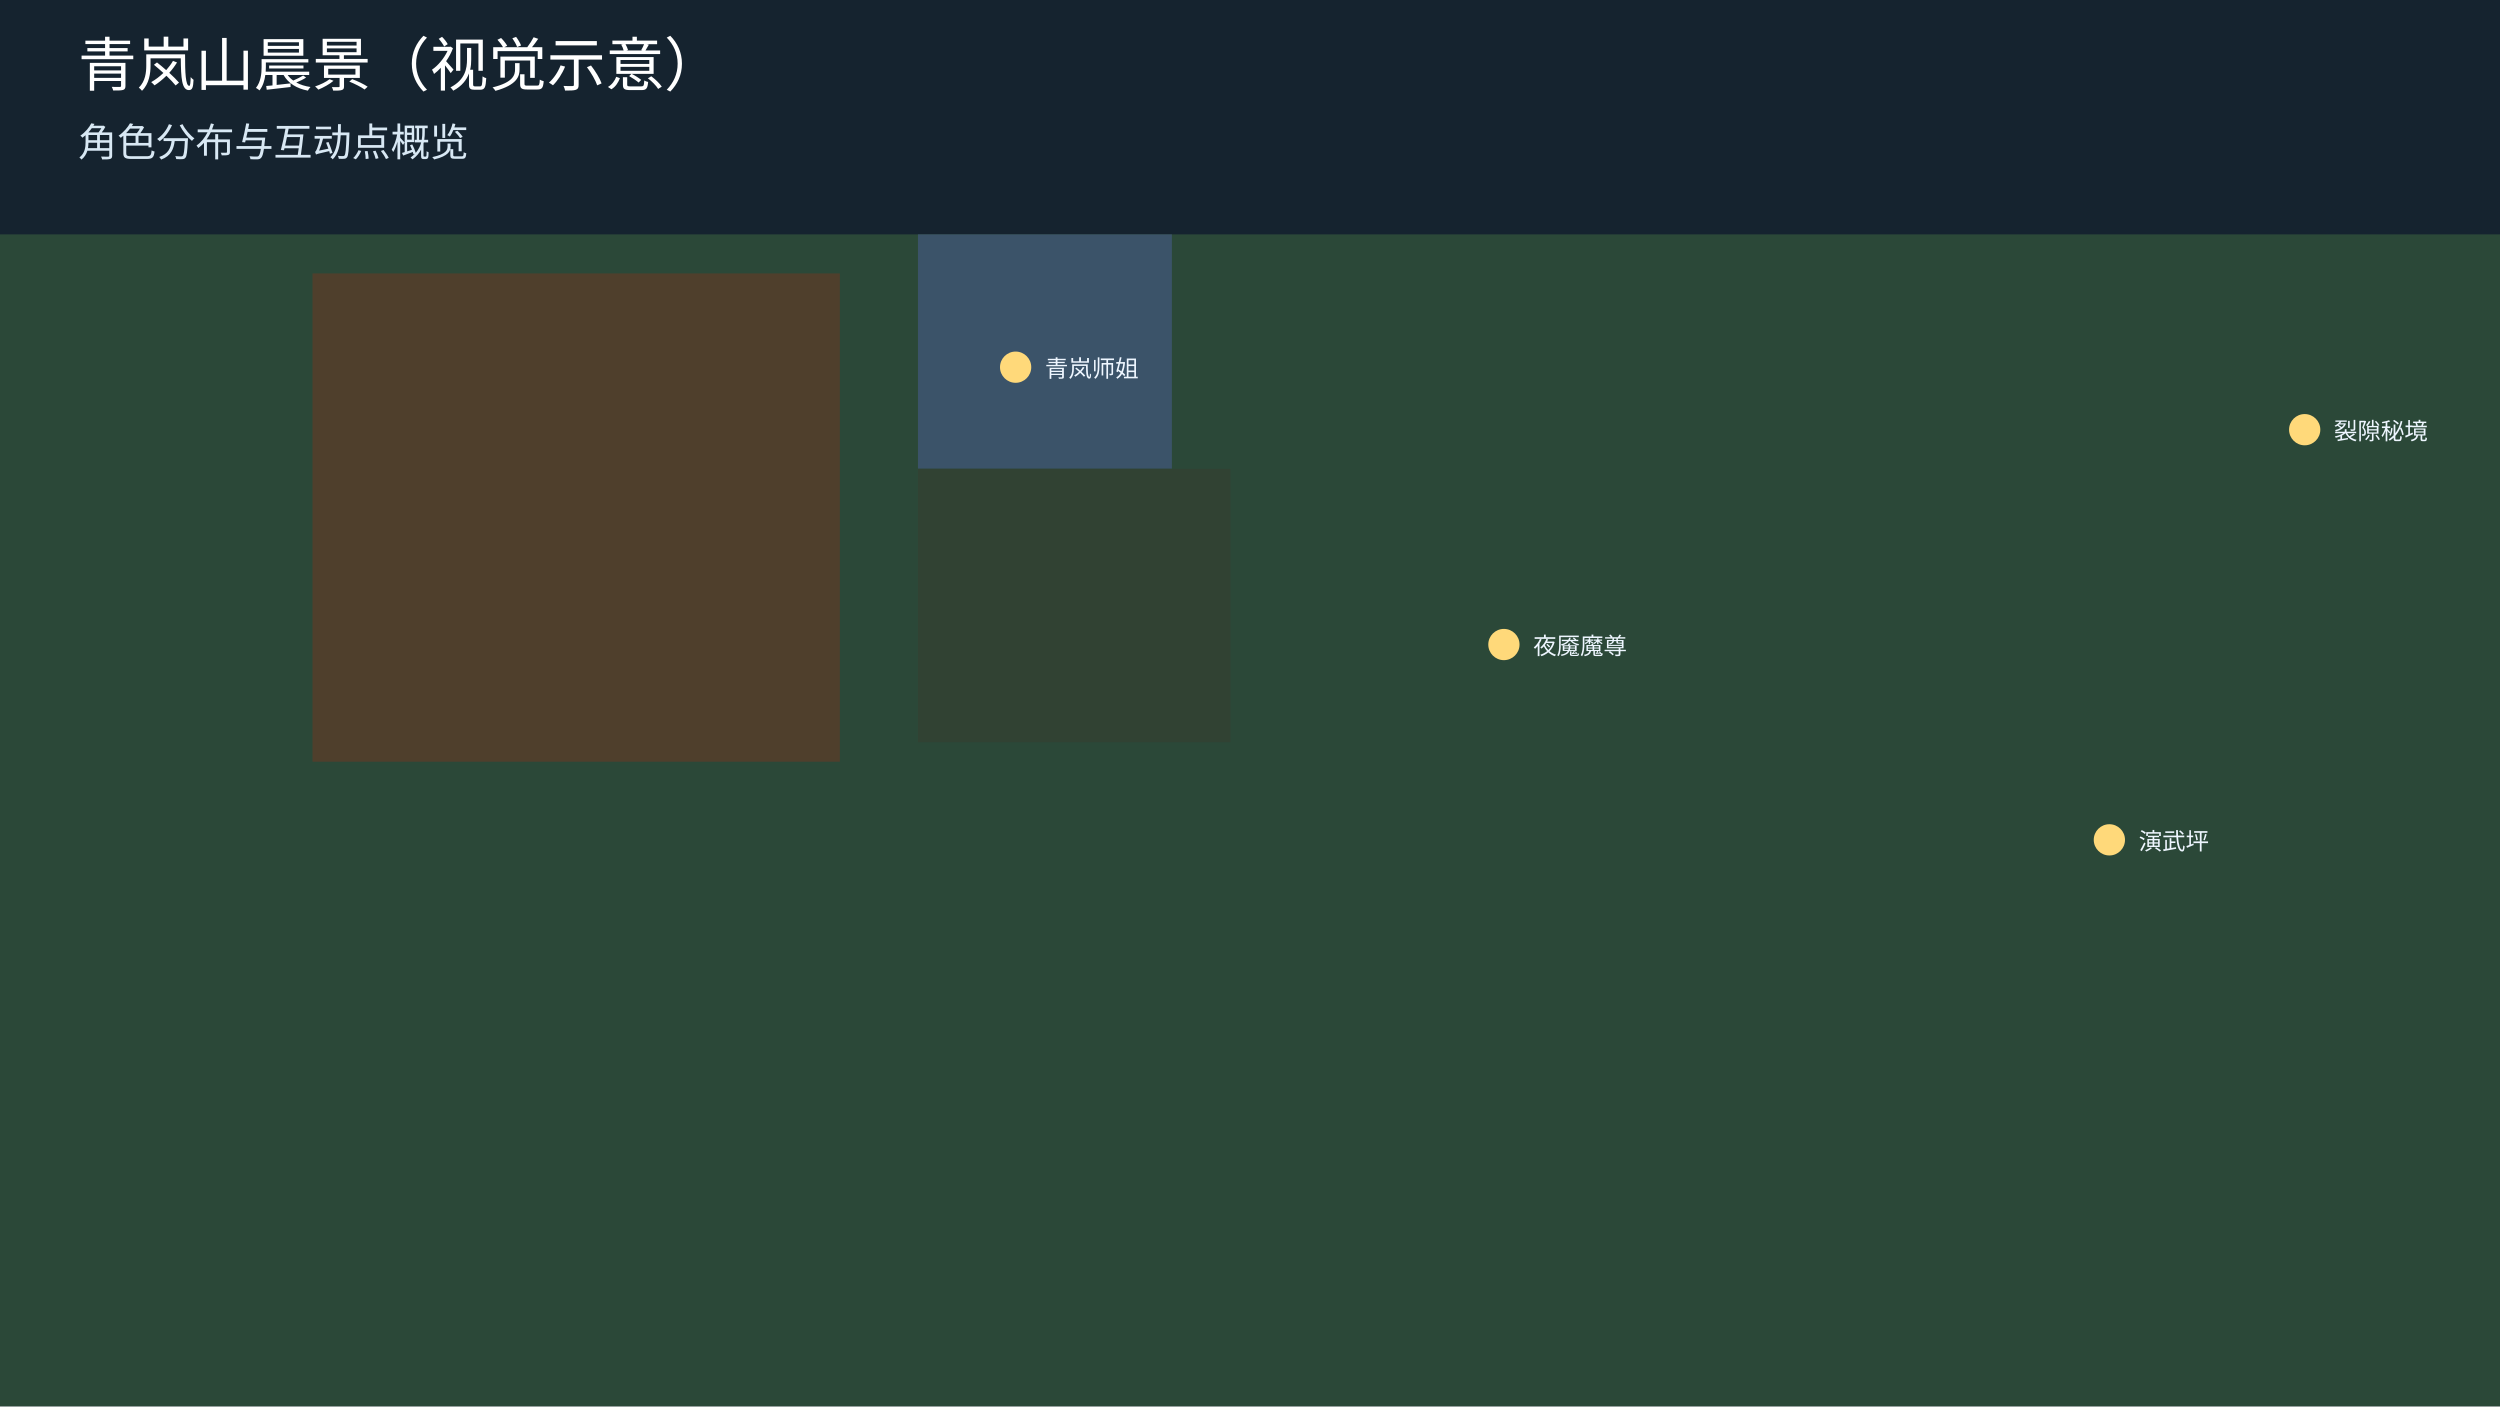
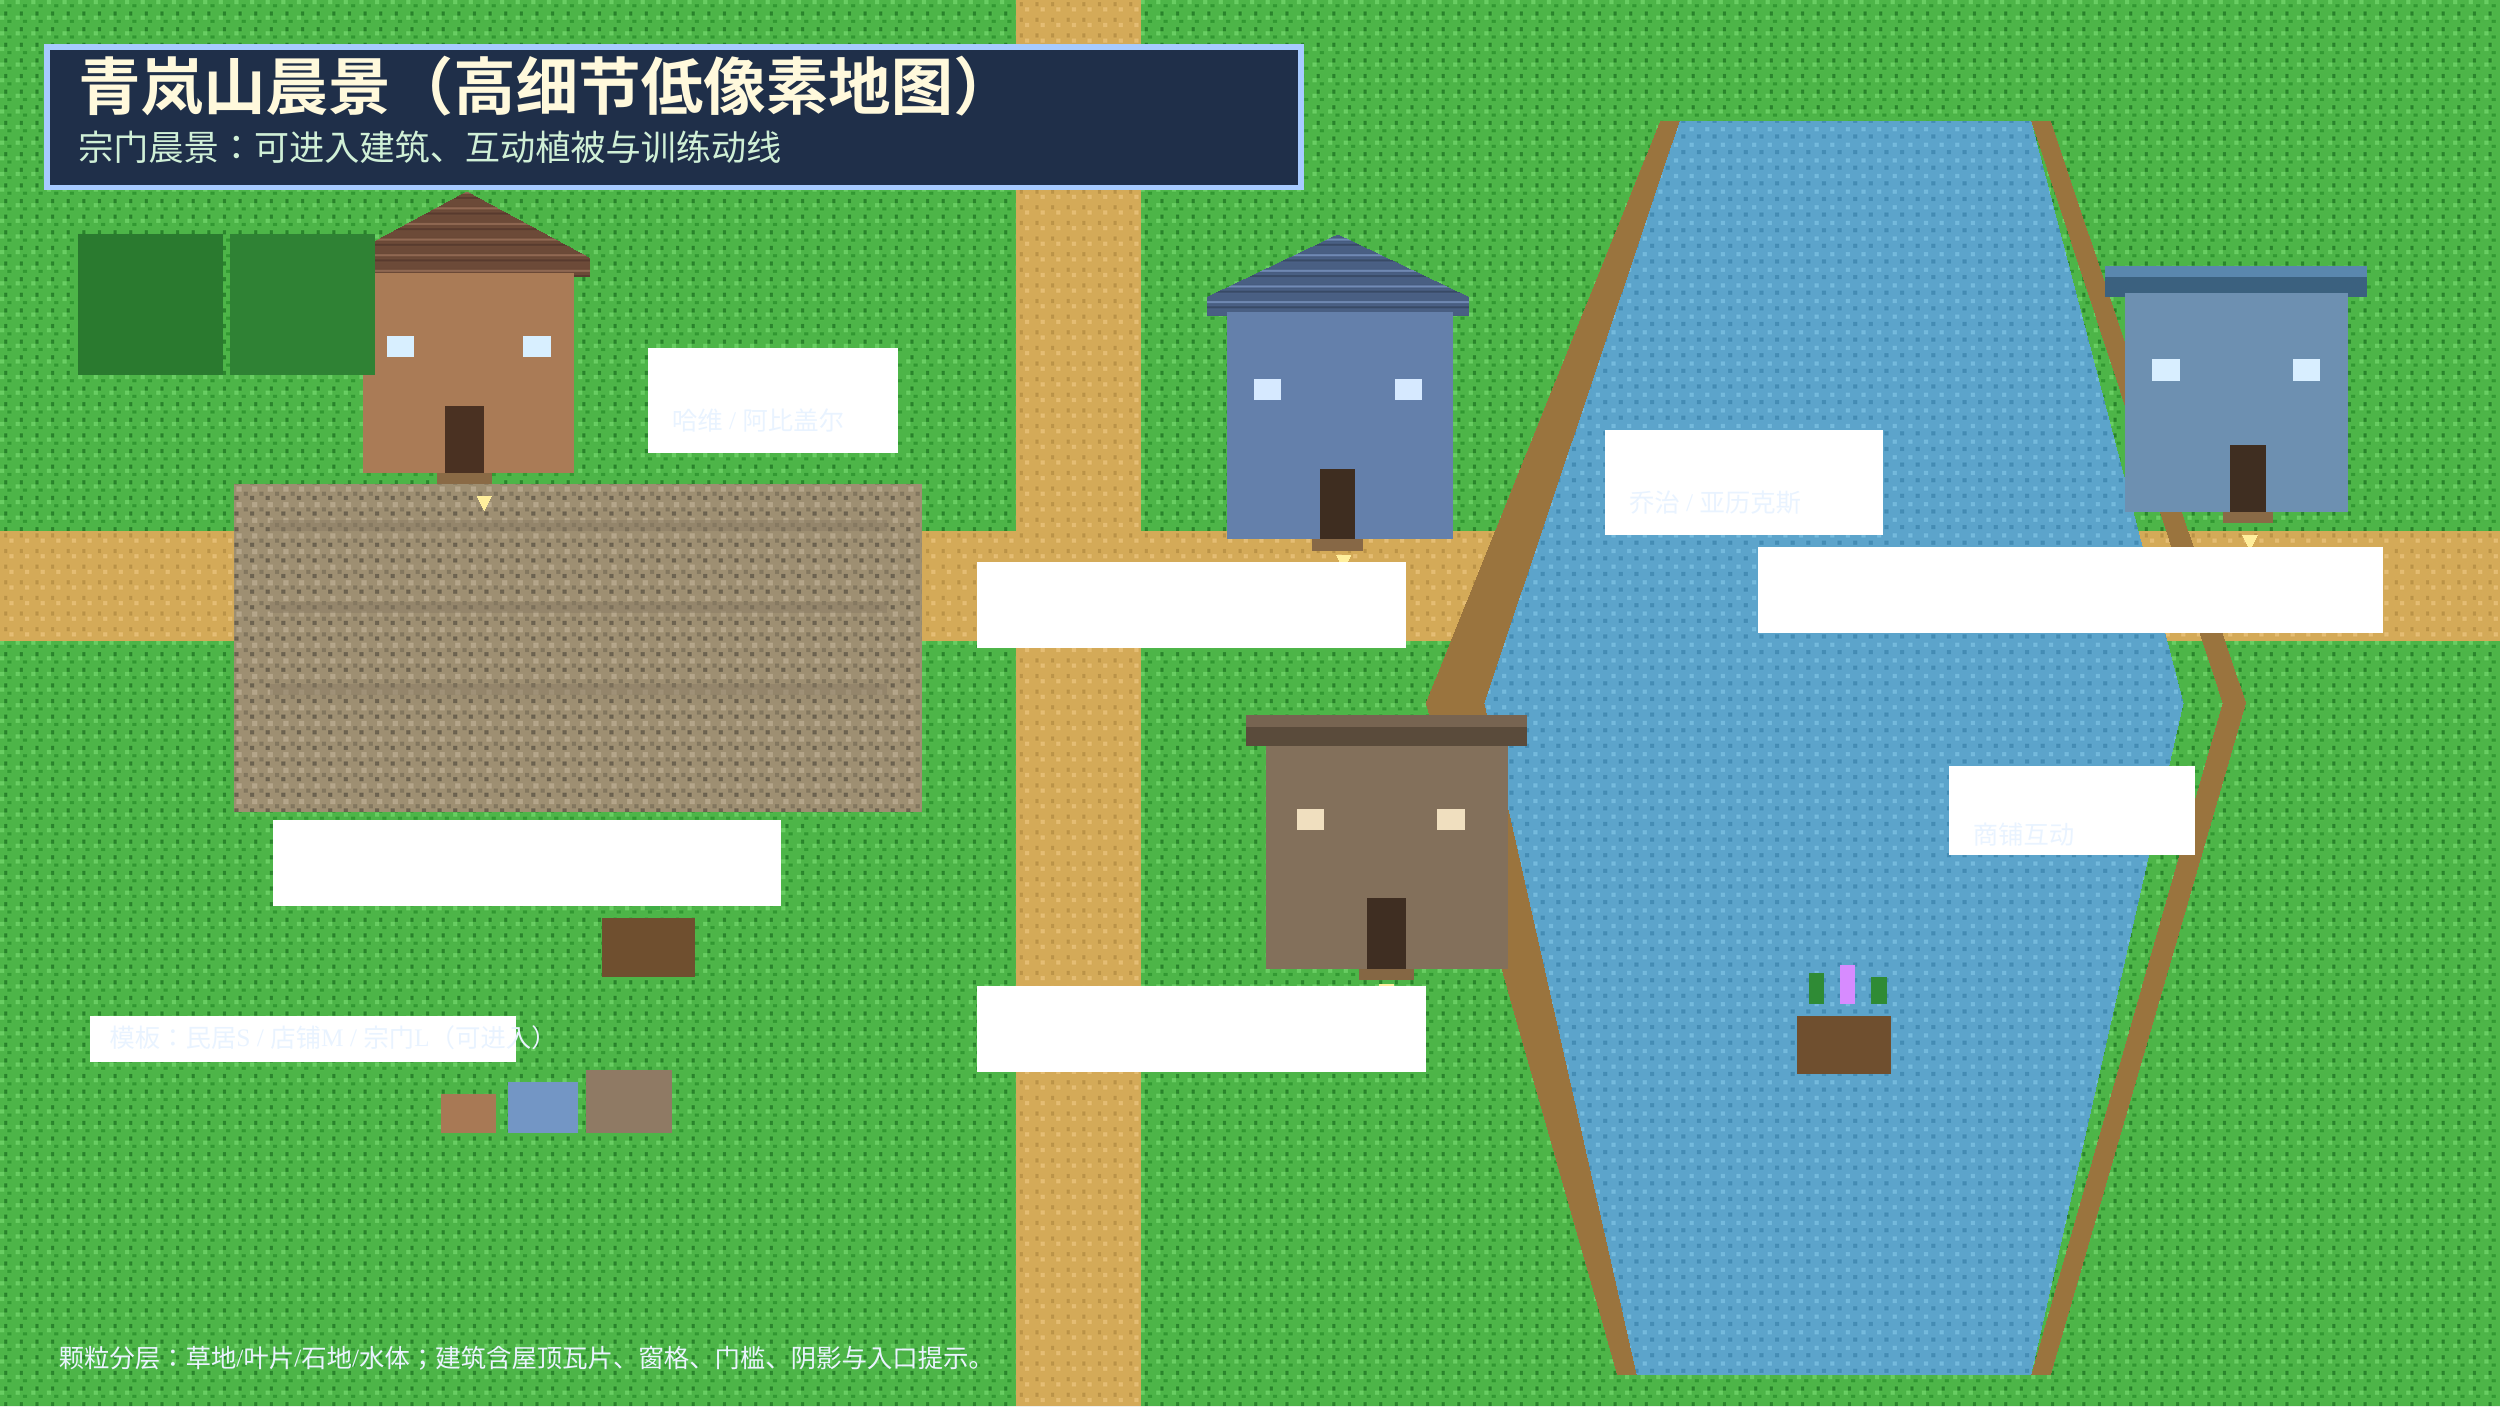
- <svg xmlns="http://www.w3.org/2000/svg" width="1280" height="720">
-   <rect width="1280" height="720" fill="#15232f" />
-   <rect y="120" width="1280" height="600" fill="#2b4838" />
-   <rect x="160" y="140" width="270" height="250" fill="#4f3f2c" />
-   <rect x="470" y="120" width="130" height="120" fill="#3b5369" />
-   <rect x="470" y="240" width="160" height="140" fill="#314233" />
-   <text x="40" y="44" fill="white" font-size="30">青岚山晨景（视觉示意）</text>
-   <text x="40" y="80" fill="#d8e8f4" font-size="20">角色分布与互动点概览</text>
-   <circle cx="520" cy="188" r="8" fill="#ffd97a" />
-   <text x="535" y="193" fill="#eef6ff">青岚师姐</text>
-   <circle cx="770" cy="330" r="8" fill="#ffd97a" />
-   <text x="785" y="335" fill="#eef6ff">夜魇魔尊</text>
-   <circle cx="1080" cy="430" r="8" fill="#ffd97a" />
-   <text x="1095" y="435" fill="#eef6ff">演武坪</text>
-   <circle cx="1180" cy="220" r="8" fill="#ffd97a" />
-   <text x="1195" y="225" fill="#eef6ff">裂隙秘境</text>
+ <svg xmlns="http://www.w3.org/2000/svg" width="1280" height="720" viewBox="0 0 1280 720" role="img" aria-label="五灵珠支线高细节低分辨率像素地图" shape-rendering="crispEdges">
+   <defs>
+     <style>.title{fill:#fff9dc;font-size:32px;font-weight:700}.subtitle{fill:#d0f0d7;font-size:18px}.tag{fill:#fff;font-size:16px;font-weight:700}.small{fill:#e9f3ff;font-size:13px}</style>
+     <pattern id="grass" width="8" height="8" patternUnits="userSpaceOnUse">
+       <rect width="8" height="8" fill="#4db548" />
+       <rect width="2" height="2" fill="#68cd62" />
+       <rect x="4" y="2" width="2" height="2" fill="#339a33" />
+       <rect x="2" y="6" width="2" height="2" fill="#2b862d" />
+     </pattern>
+     <pattern id="path" width="8" height="8" patternUnits="userSpaceOnUse">
+       <rect width="8" height="8" fill="#d4aa58" />
+       <rect x="2" y="1" width="2" height="2" fill="#bc9448" />
+       <rect x="5" y="4" width="2" height="2" fill="#e4bc72" />
+     </pattern>
+     <pattern id="stone" width="8" height="8" patternUnits="userSpaceOnUse">
+       <rect width="8" height="8" fill="#9e8f72" />
+       <rect x="1" y="1" width="3" height="3" fill="#b4a58a" />
+       <rect x="5" y="4" width="2" height="2" fill="#83775f" />
+       <rect x="0" y="6" width="2" height="2" fill="#6e6451" />
+     </pattern>
+     <pattern id="water" width="8" height="8" patternUnits="userSpaceOnUse">
+       <rect width="8" height="8" fill="#5ca4cb" />
+       <rect x="1" y="1" width="2" height="2" fill="#73b9dc" />
+       <rect x="5" y="5" width="2" height="2" fill="#458db5" />
+     </pattern>
+     <pattern id="roofBrown" width="8" height="8" patternUnits="userSpaceOnUse">
+       <rect width="8" height="8" fill="#6c4a38" />
+       <rect y="2" width="8" height="1" fill="#8d6650" />
+       <rect y="5" width="8" height="1" fill="#5a3c2f" />
+     </pattern>
+     <pattern id="roofBlue" width="8" height="8" patternUnits="userSpaceOnUse">
+       <rect width="8" height="8" fill="#495f83" />
+       <rect y="2" width="8" height="1" fill="#6d86b0" />
+       <rect y="5" width="8" height="1" fill="#3a4c69" />
+     </pattern>
+   </defs>
+   <rect width="1280" height="720" fill="url(#grass)" />
+   <rect x="0" y="272" width="1280" height="56" fill="url(#path)" />
+   <rect x="520" y="0" width="64" height="720" fill="url(#path)" />
+   <path d="M860 62 L1040 62 L1118 360 L1040 704 L838 704 L760 360 Z" fill="url(#water)" />
+   <path d="M850 62 L860 62 L760 360 L838 704 L828 704 L730 360 Z" fill="#9a743e" />
+   <path d="M1040 62 L1050 62 L1150 360 L1050 704 L1040 704 L1138 360 Z" fill="#9a743e" />
+   <rect x="24" y="24" width="642" height="72" fill="#1f2f49" stroke="#a7cbff" stroke-width="3" />
+   <text x="40" y="56" class="title">青岚山晨景（高细节低像素地图）</text>
+   <text x="40" y="82" class="subtitle">宗门晨景：可进入建筑、互动植被与训练动线</text>
+   <rect x="120" y="248" width="352" height="168" fill="url(#stone)" />
+   <rect x="138" y="266" width="316" height="6" fill="#8a7c64" opacity="0.5" />
+   <rect x="138" y="308" width="316" height="6" fill="#8a7c64" opacity="0.5" />
+   <rect x="138" y="350" width="316" height="6" fill="#8a7c64" opacity="0.5" />
+   <g>
+     <rect x="176" y="132" width="126" height="10" fill="url(#roofBrown)" />
+     <polygon points="176,132 239,98 302,132" fill="url(#roofBrown)" />
+     <rect x="186" y="140" width="108" height="102" fill="#aa7b56" />
+     <rect x="198" y="172" width="14" height="11" fill="#d8efff" />
+     <rect x="268" y="172" width="14" height="11" fill="#d8efff" />
+     <rect x="228" y="208" width="20" height="34" fill="#4a3122" />
+     <rect x="224" y="242" width="28" height="6" fill="#8a6a45" />
+     <polygon points="244,254 252,254 248,262" fill="#ffef9c" />
+   </g>
+   <g>
+     <rect x="618" y="152" width="134" height="10" fill="url(#roofBlue)" />
+     <polygon points="618,152 685,120 752,152" fill="url(#roofBlue)" />
+     <rect x="628" y="160" width="116" height="116" fill="#6480ab" />
+     <rect x="642" y="194" width="14" height="11" fill="#d6e9ff" />
+     <rect x="714" y="194" width="14" height="11" fill="#d6e9ff" />
+     <rect x="676" y="240" width="18" height="36" fill="#3e2d20" />
+     <rect x="672" y="276" width="26" height="6" fill="#876846" />
+     <polygon points="684,284 692,284 688,292" fill="#ffef9c" />
+   </g>
+   <g>
+     <rect x="638" y="372" width="144" height="10" fill="#5a4b3b" />
+     <rect x="638" y="366" width="144" height="6" fill="#776451" />
+     <rect x="648" y="382" width="124" height="114" fill="#83705b" />
+     <rect x="664" y="414" width="14" height="11" fill="#f0dfbf" />
+     <rect x="736" y="414" width="14" height="11" fill="#f0dfbf" />
+     <rect x="700" y="460" width="20" height="36" fill="#3f2e22" />
+     <rect x="696" y="496" width="28" height="6" fill="#856744" />
+     <polygon points="706,504 714,504 710,512" fill="#ffef9c" />
+   </g>
+   <g>
+     <rect x="1078" y="142" width="134" height="10" fill="#3b617f" />
+     <rect x="1078" y="136" width="134" height="6" fill="#5a87ae" />
+     <rect x="1088" y="150" width="114" height="112" fill="#6d90b1" />
+     <rect x="1102" y="184" width="14" height="11" fill="#d8eeff" />
+     <rect x="1174" y="184" width="14" height="11" fill="#d8eeff" />
+     <rect x="1142" y="228" width="18" height="34" fill="#3f2e21" />
+     <rect x="1138" y="262" width="26" height="6" fill="#896a46" />
+     <polygon points="1148,274 1156,274 1152,282" fill="#ffef9c" />
+   </g>
+   <rect x="40" y="120" width="74" height="72" fill="#2a7a2f" />
+   <rect x="118" y="120" width="74" height="72" fill="#2f8234" />
+   <rect x="226" y="560" width="28" height="20" fill="#a87955" />
+   <rect x="260" y="554" width="36" height="26" fill="#7396c5" />
+   <rect x="300" y="548" width="44" height="32" fill="#8f7a64" />
+   <rect x="308" y="470" width="48" height="30" fill="#6f4f2f" />
+   <rect x="314" y="448" width="8" height="16" fill="#2f8b35" />
+   <rect x="330" y="444" width="8" height="22" fill="#3fae45" />
+   <rect x="346" y="450" width="8" height="14" fill="#2f8b35" />
+   <rect x="920" y="520" width="48" height="30" fill="#6f4f2f" />
+   <rect x="926" y="498" width="8" height="16" fill="#2f8b35" />
+   <rect x="942" y="494" width="8" height="20" fill="#d78bff" />
+   <rect x="958" y="500" width="8" height="14" fill="#2f8b35" />
+   <rect x="140" y="420" width="260" height="44" fill="#fff" />
+   <text x="154" y="448" class="tag">青岚师姐（宗门引导）</text>
+   <rect x="500" y="288" width="220" height="44" fill="#fff" />
+   <text x="514" y="316" class="tag">夜魇魔尊（剧情冲突）</text>
+   <rect x="900" y="280" width="320" height="44" fill="#fff" />
+   <text x="914" y="308" class="tag">演武坪（战斗教学）</text>
+   <rect x="500" y="505" width="230" height="44" fill="#fff" />
+   <text x="514" y="533" class="tag">裂隙秘境（中后期开启）</text>
+   <rect x="46" y="520" width="218" height="24" fill="#fff" />
+   <text x="56" y="536" class="small">模板：民居S / 店铺M / 宗门L（可进入）</text>
+   <text x="30" y="700" class="small">颗粒分层：草地/叶片/石地/水体；建筑含屋顶瓦片、窗格、门槛、阴影与入口提示。</text>
+   <rect x="332" y="178" width="128" height="54" fill="#ffffff" />
+   <text x="344" y="200" class="tag">皮埃尔</text>
+   <text x="344" y="220" class="small">哈维 / 阿比盖尔</text>
+   <rect x="822" y="220" width="142" height="54" fill="#ffffff" />
+   <text x="834" y="242" class="tag">艾芙琳</text>
+   <text x="834" y="262" class="small">乔治 / 亚历克斯</text>
+   <rect x="998" y="392" width="126" height="46" fill="#ffffff" />
+   <text x="1010" y="414" class="tag">克林特</text>
+   <text x="1010" y="432" class="small">商铺互动</text>
</svg>
